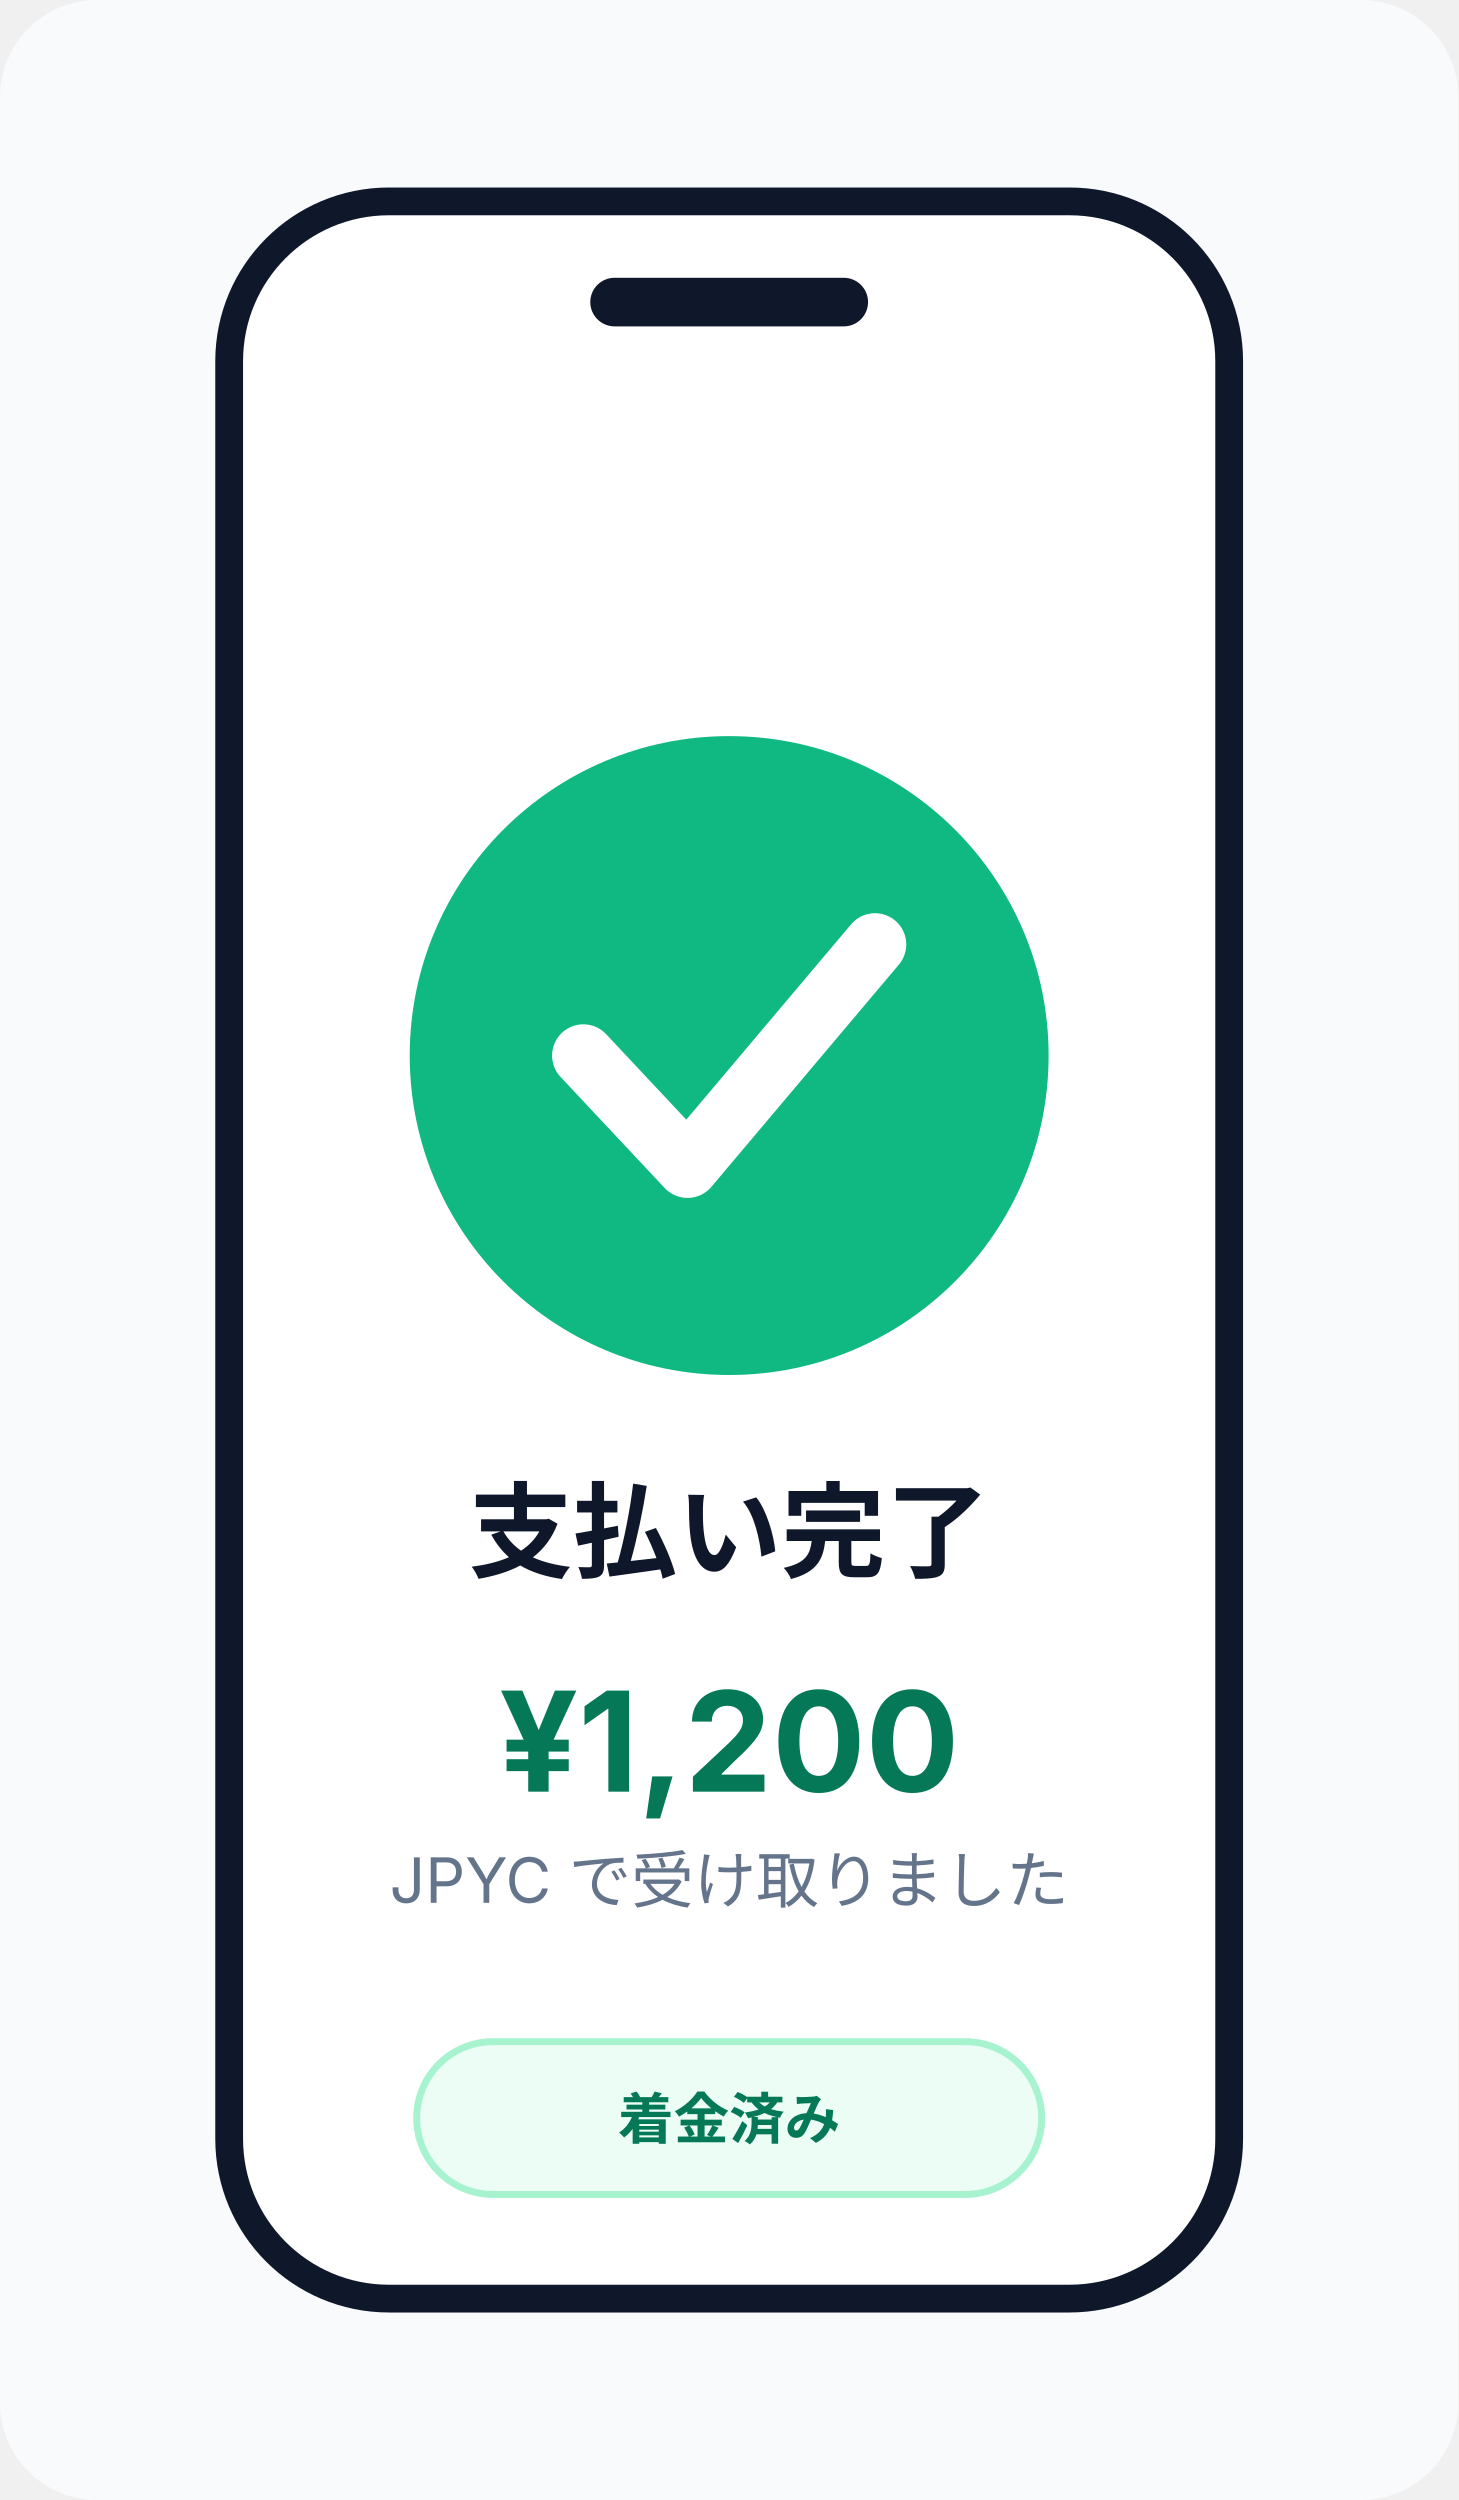
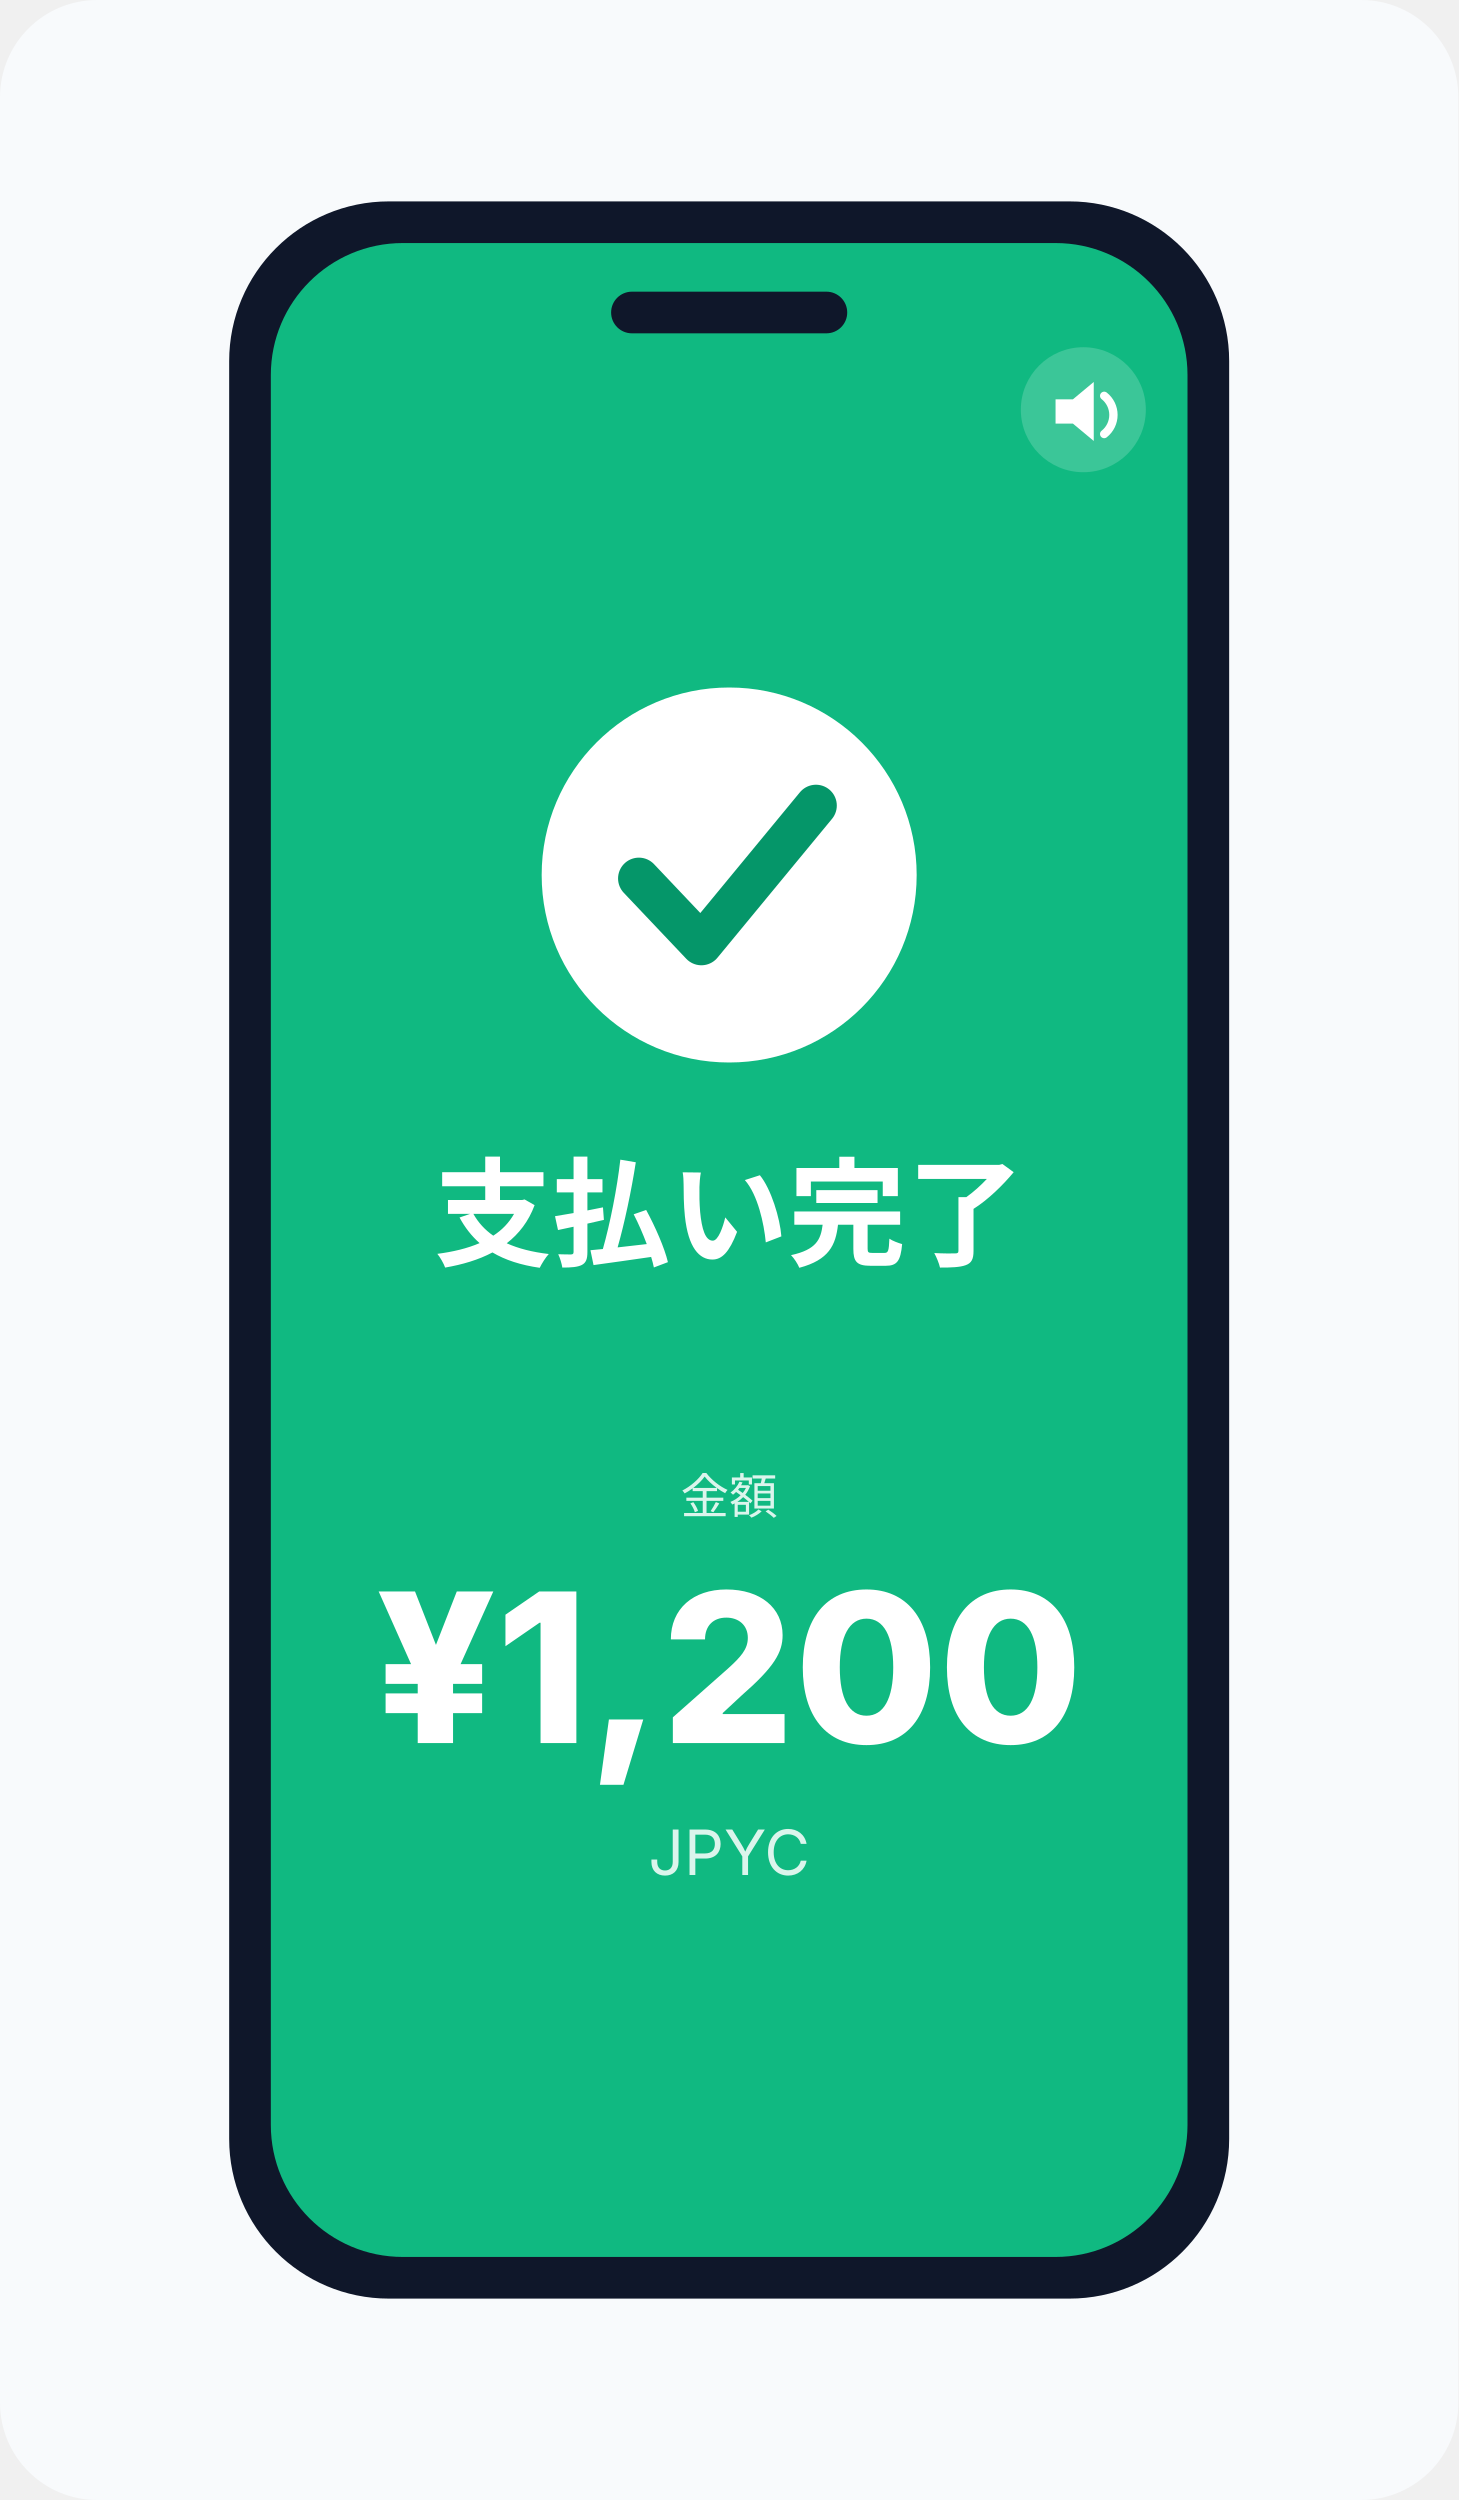
- <svg xmlns="http://www.w3.org/2000/svg" viewBox="0 0 420 720" width="420" height="720" role="img" aria-label="スマホに「支払い完了」と緑のチェックが表示された画面">
+ <svg xmlns="http://www.w3.org/2000/svg" viewBox="0 0 420 720" width="420" height="720" role="img" aria-label="お客様のスマホに表示される支払い完了画面（緑の全画面に大きなチェックと金額）">
  <style>text{font-family:system-ui,-apple-system,'Hiragino Kaku Gothic ProN','Noto Sans JP',sans-serif;}</style>
  <rect width="420" height="720" rx="28" fill="#f8fafc" />
-   <rect x="66" y="58" width="288" height="604" rx="46" fill="#ffffff" stroke="#0f172a" stroke-width="8" />
-   <rect x="170" y="80" width="80" height="14" rx="7" fill="#0f172a" />
-   <circle cx="210" cy="304" r="92" fill="#10b981" />
-   <path d="M168 304 l30 32 l54 -64" fill="none" stroke="#ffffff" stroke-width="18" stroke-linecap="round" stroke-linejoin="round" />
-   <text x="210" y="452" font-size="30" font-weight="700" fill="#0f172a" text-anchor="middle">支払い完了</text>
-   <text x="210" y="516" font-size="40" font-weight="700" fill="#047857" text-anchor="middle">¥1,200</text>
-   <text x="210" y="548" font-size="18" fill="#64748b" text-anchor="middle">JPYC で受け取りました</text>
-   <rect x="120" y="588" width="180" height="44" rx="22" fill="#ecfdf5" stroke="#a7f3d0" stroke-width="2" />
-   <text x="210" y="616" font-size="16" font-weight="600" fill="#047857" text-anchor="middle">着金済み</text>
+   <rect x="66" y="58" width="288" height="604" rx="46" fill="#0f172a" />
+   <rect x="78" y="70" width="264" height="580" rx="38" fill="#10b981" />
+   <rect x="176" y="84" width="68" height="12" rx="6" fill="#0f172a" />
+   <circle cx="312" cy="118" r="18" fill="#ffffff" fill-opacity="0.18" />
+   <g transform="translate(304,109)">
+     <path d="M0 6 h5 l6 -5 v17 l-6 -5 h-5 z" fill="#ffffff" />
+     <path d="M14 5 a7 7 0 0 1 0 11" fill="none" stroke="#ffffff" stroke-width="2.4" stroke-linecap="round" />
+   </g>
+   <circle cx="210" cy="252" r="54" fill="#ffffff" />
+   <path d="M184 253 l18 19 l33 -40" fill="none" stroke="#059669" stroke-width="12" stroke-linecap="round" stroke-linejoin="round" />
+   <text x="210" y="362" font-size="34" font-weight="700" fill="#ffffff" text-anchor="middle">支払い完了</text>
+   <text x="210" y="436" font-size="14" fill="#ffffff" fill-opacity="0.85" text-anchor="middle">金額</text>
+   <text x="210" y="502" font-size="60" font-weight="800" fill="#ffffff" text-anchor="middle">¥1,200</text>
+   <text x="210" y="540" font-size="18" fill="#ffffff" fill-opacity="0.85" text-anchor="middle">JPYC</text>
</svg>
